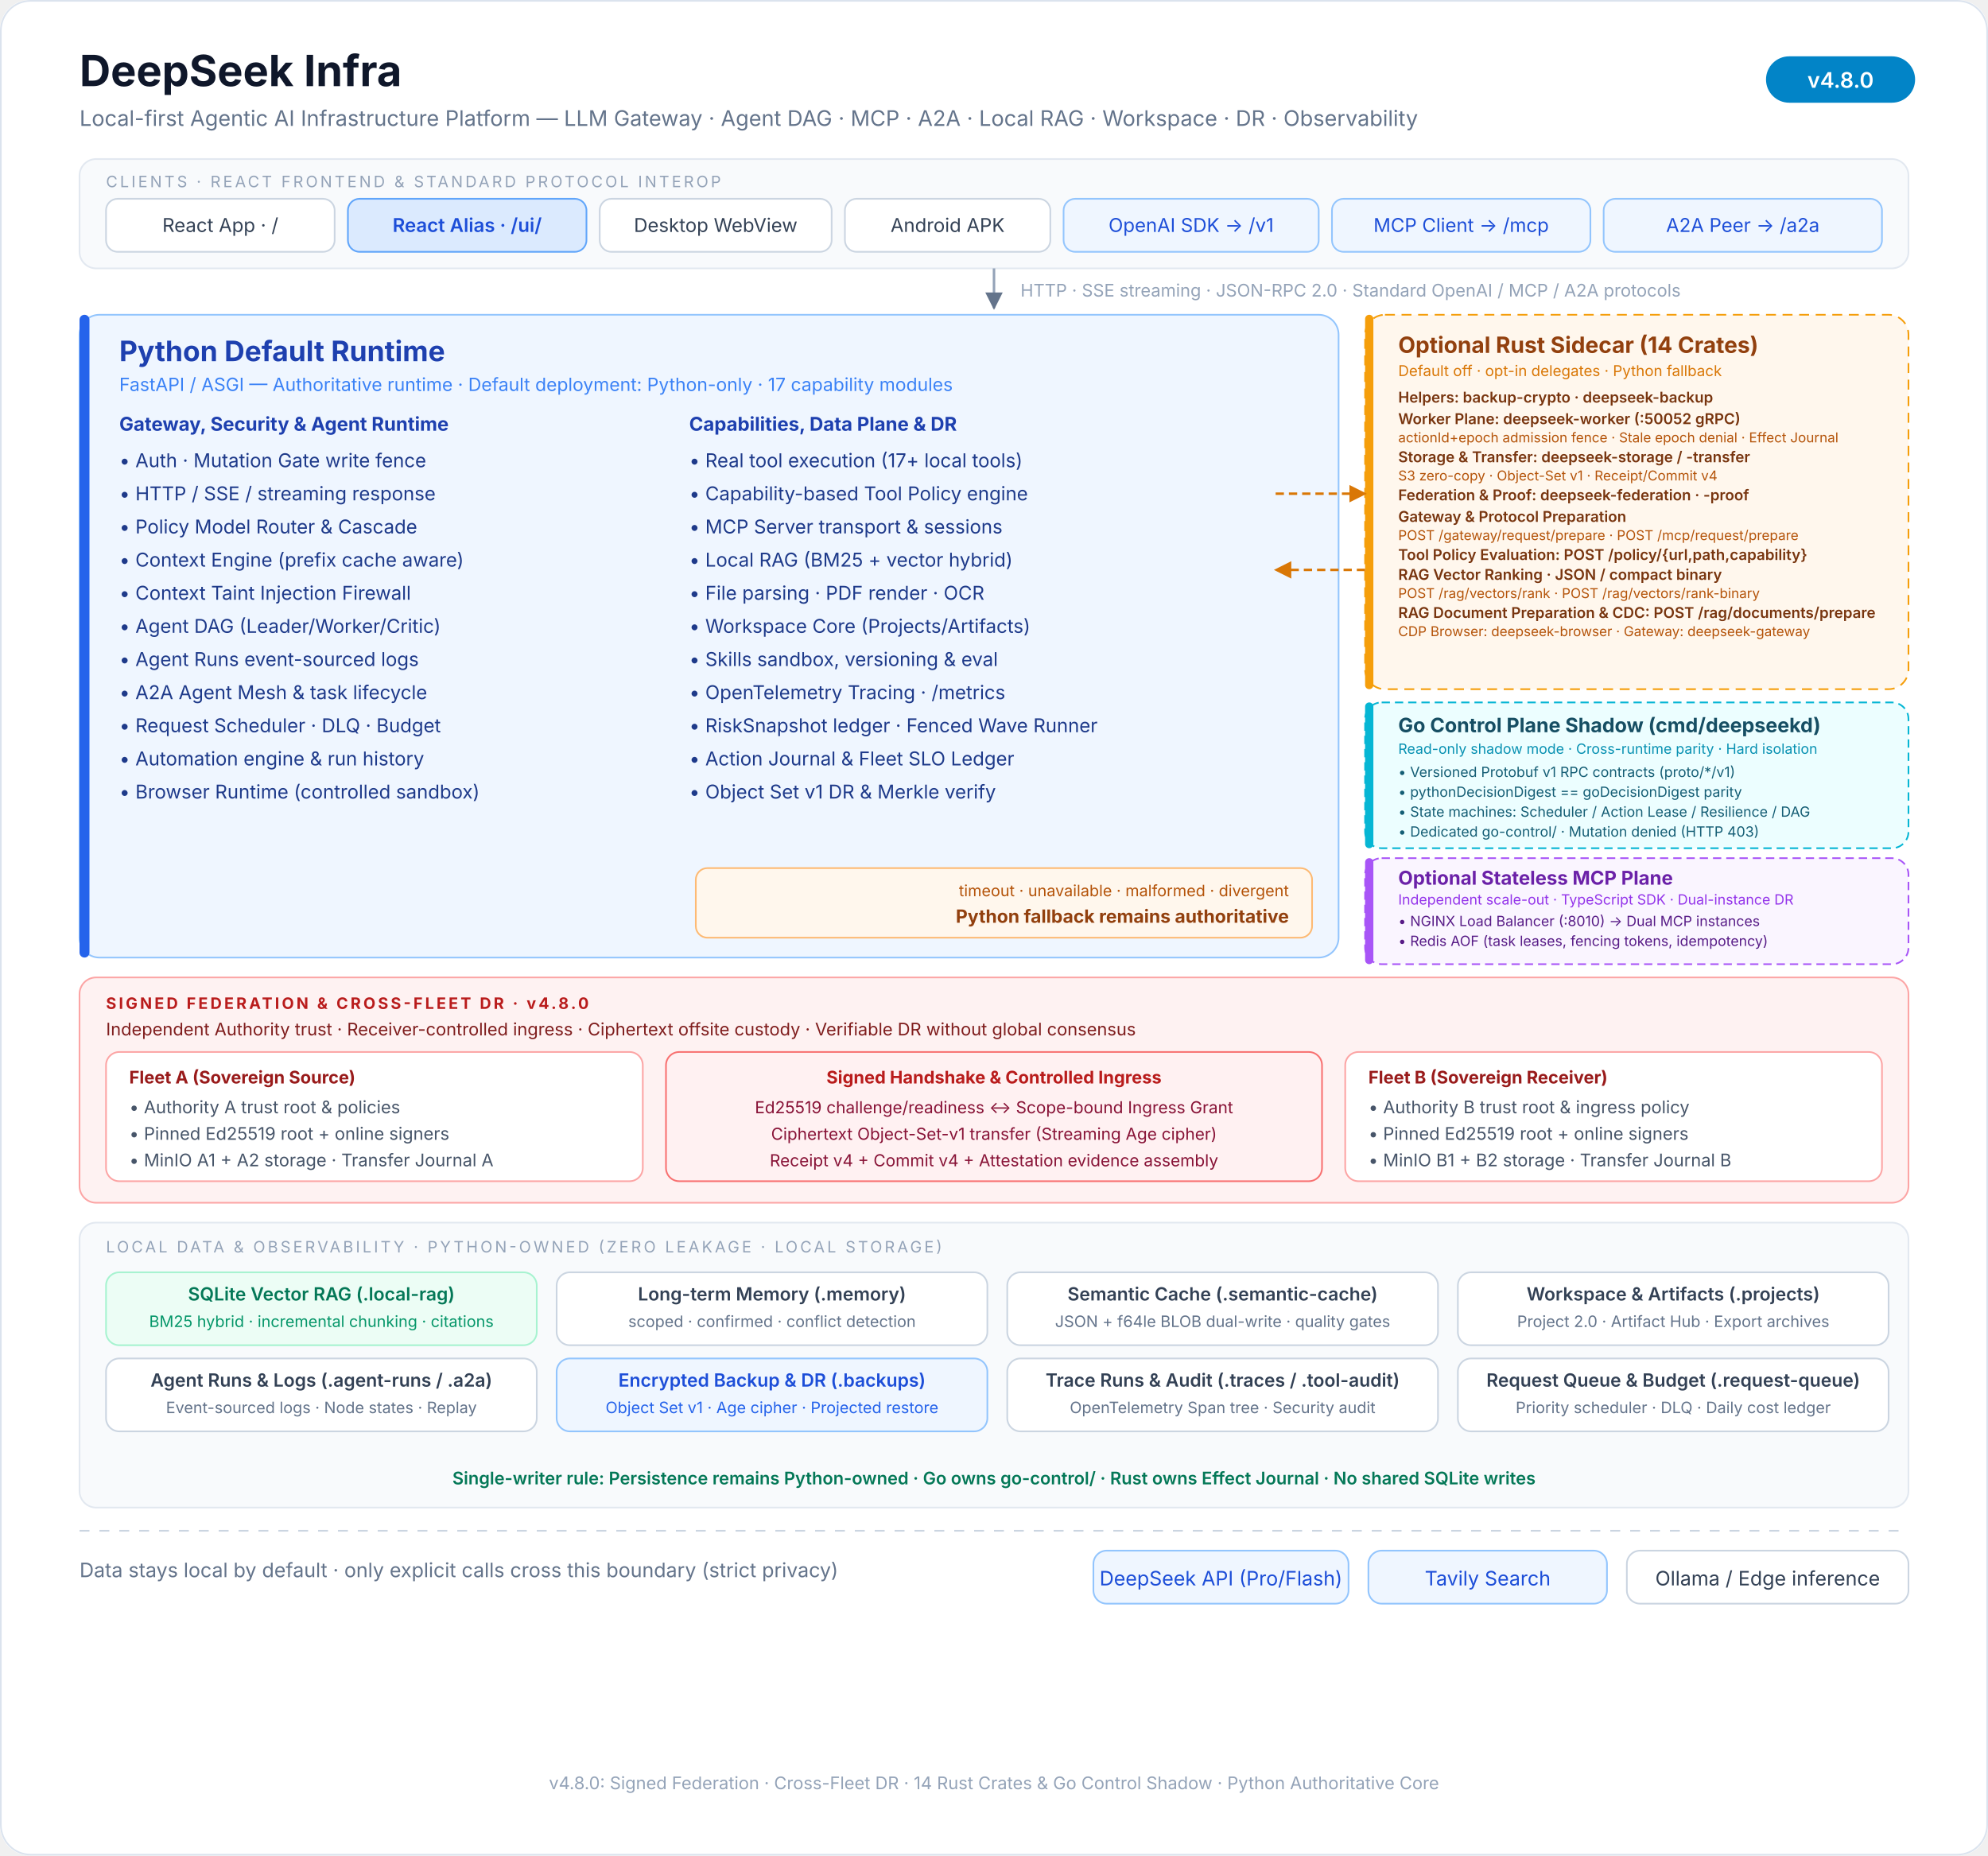
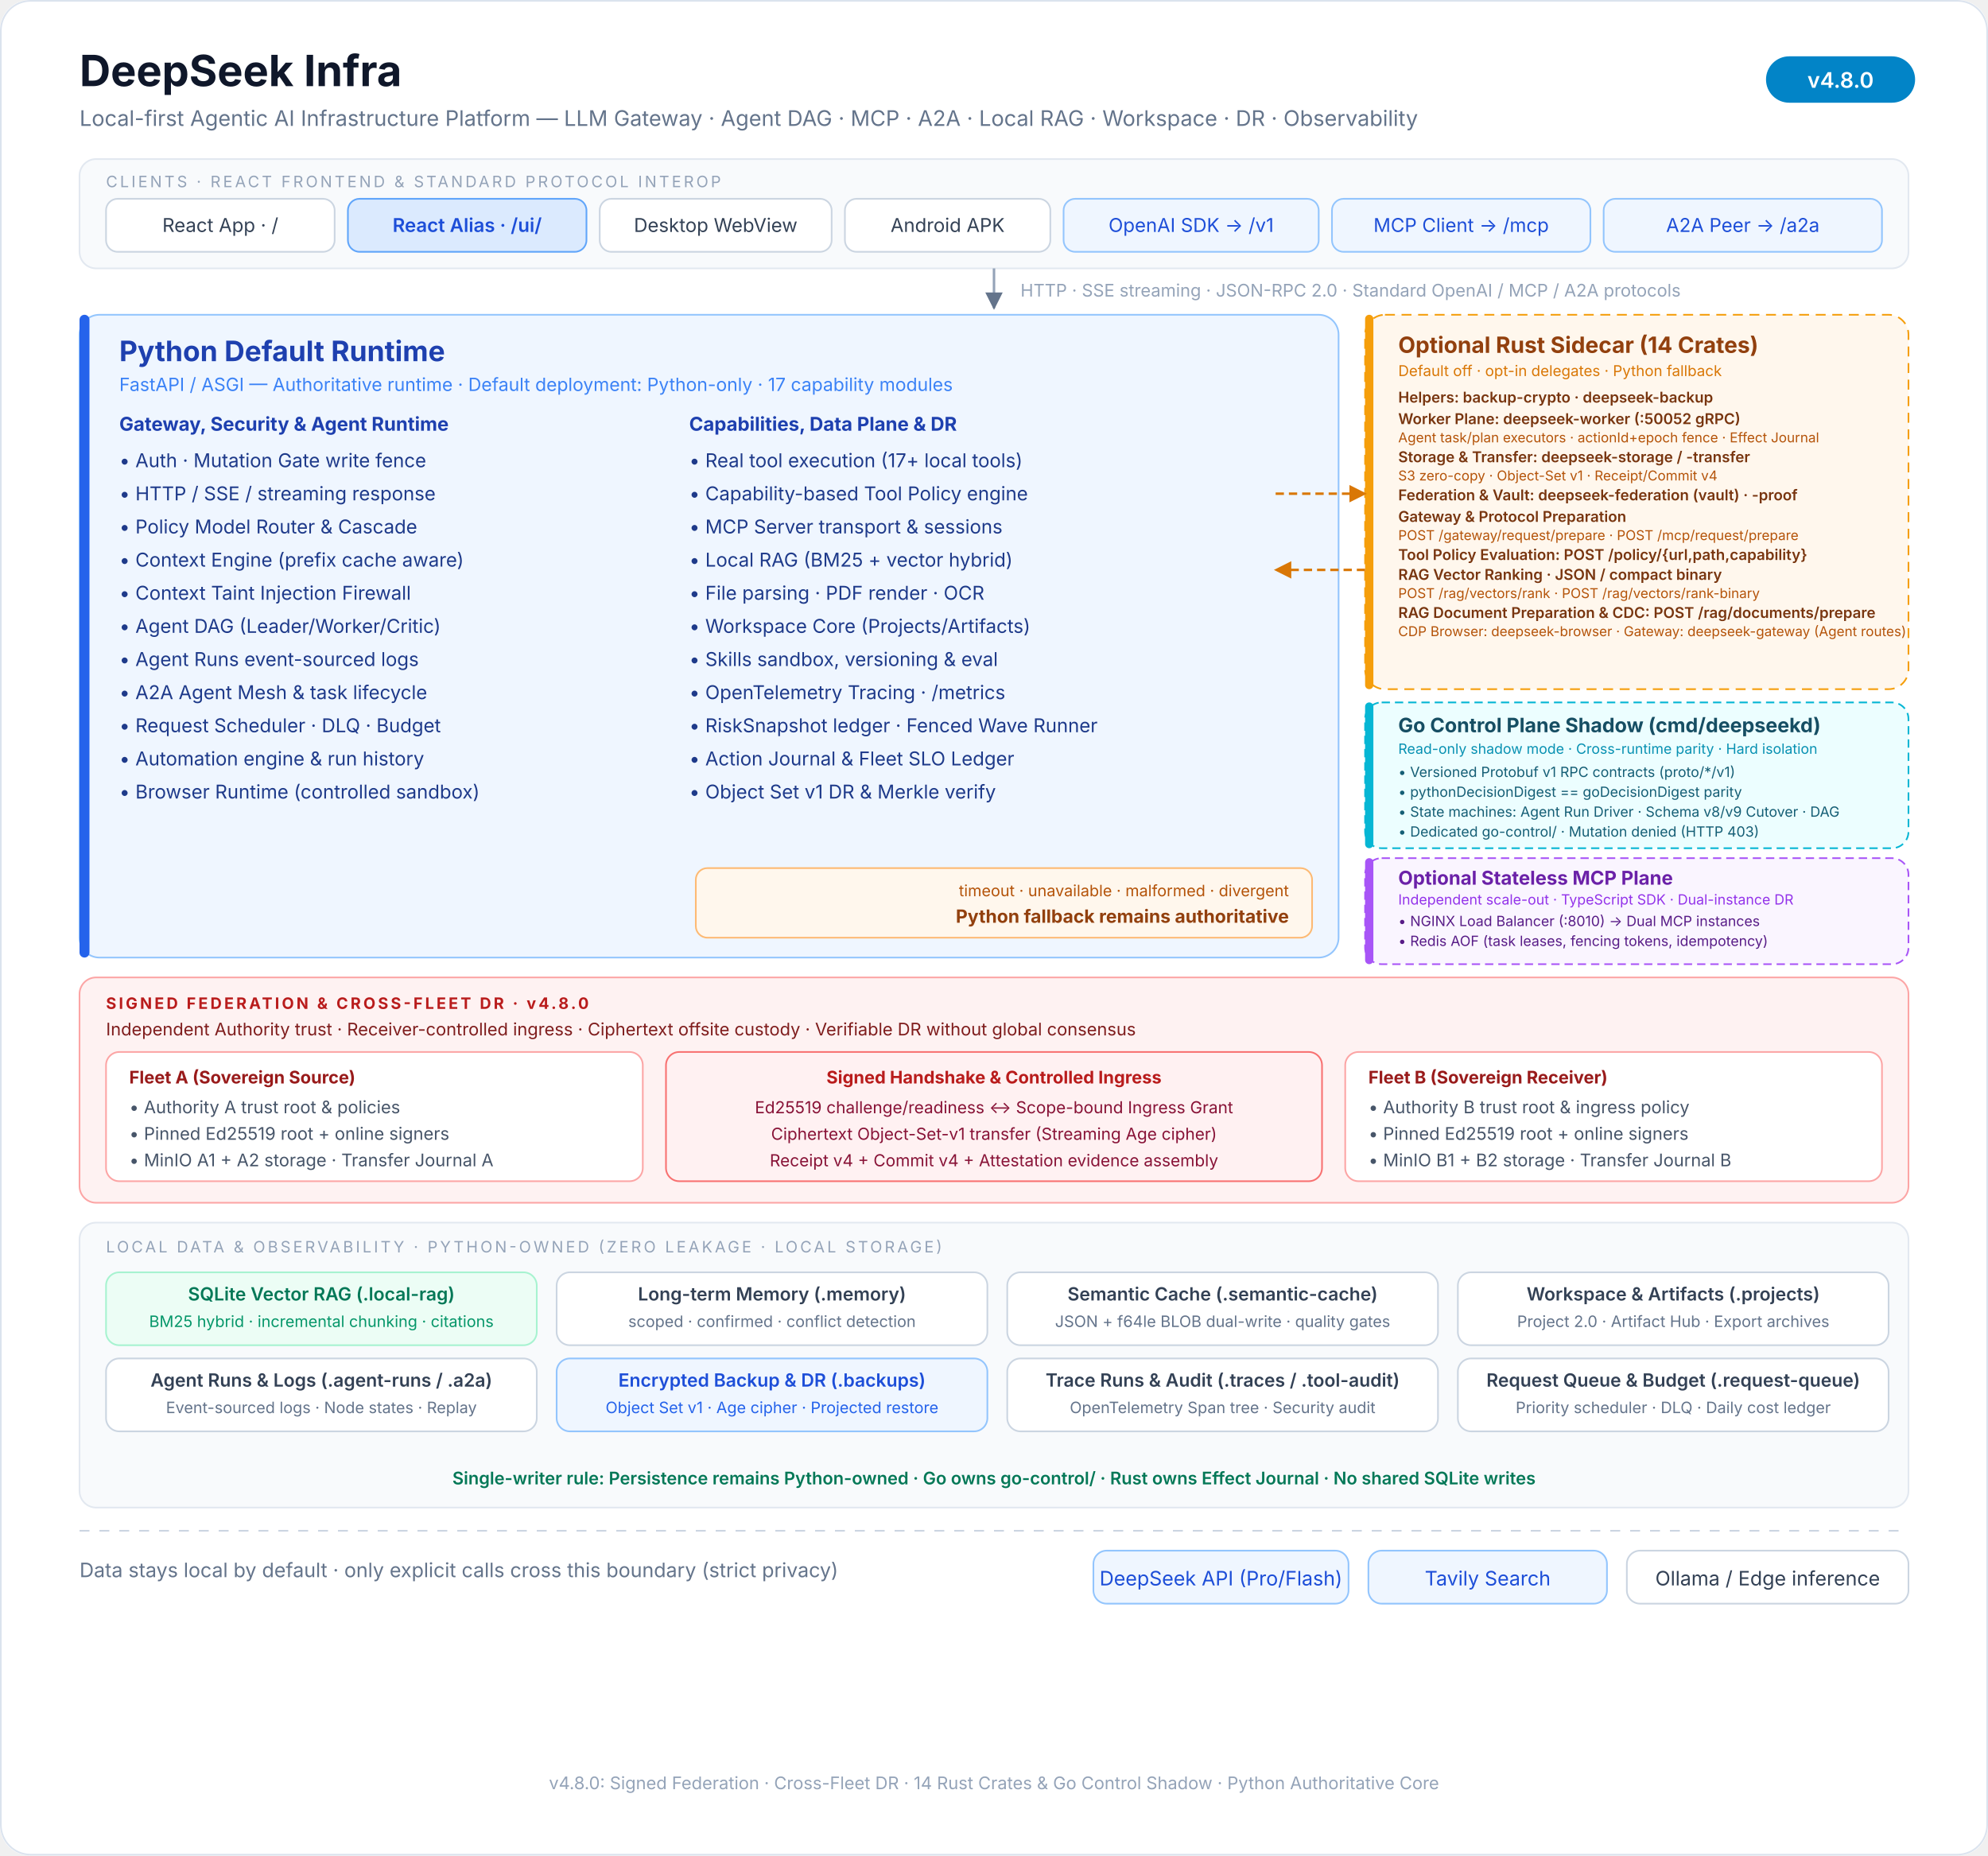
<svg xmlns="http://www.w3.org/2000/svg" viewBox="0 0 1200 1120" font-family="ui-sans-serif, system-ui, -apple-system, 'Segoe UI', 'PingFang SC', 'Microsoft YaHei', sans-serif">
  <defs>
    <marker id="arrow" viewBox="0 0 10 10" refX="9" refY="5" markerWidth="7" markerHeight="7" orient="auto-start-reverse">
      <path d="M 0 0 L 10 5 L 0 10 z" fill="#64748b" />
    </marker>
    <marker id="rust-arrow" viewBox="0 0 10 10" refX="9" refY="5" markerWidth="7" markerHeight="7" orient="auto-start-reverse">
      <path d="M 0 0 L 10 5 L 0 10 z" fill="#d97706" />
    </marker>
  </defs>
  <rect x="0" y="0" width="1200" height="1120" rx="18" fill="#ffffff" />
  <rect x="0.5" y="0.5" width="1199" height="1119" rx="18" fill="none" stroke="#dbe3ee" />
  <text x="48" y="52" font-size="26" font-weight="700" fill="#0f172a">DeepSeek Infra</text>
  <text x="48" y="76" font-size="13" fill="#64748b">Local-first Agentic AI Infrastructure Platform — LLM Gateway · Agent DAG · MCP · A2A · Local RAG · Workspace · DR · Observability</text>
  <rect x="1066" y="34" width="90" height="28" rx="14" fill="#0284c7" />
  <text x="1111" y="53" font-size="13" font-weight="600" fill="#ffffff" text-anchor="middle">v4.8.0</text>
  <rect x="48" y="96" width="1104" height="66" rx="10" fill="#f8fafc" stroke="#e2e8f0" />
  <text x="64" y="113" font-size="9.5" letter-spacing="1.5" fill="#94a3b8">CLIENTS · REACT FRONTEND &amp; STANDARD PROTOCOL INTEROP</text>
  <g font-size="11.5" fill="#334155" text-anchor="middle">
    <rect x="64" y="120" width="138" height="32" rx="7" fill="#ffffff" stroke="#cbd5e1" />
    <text x="133" y="140">React App · /</text>
    <rect x="210" y="120" width="144" height="32" rx="7" fill="#dbeafe" stroke="#60a5fa" />
    <text x="282" y="140" fill="#1d4ed8" font-weight="600">React Alias · /ui/</text>
    <rect x="362" y="120" width="140" height="32" rx="7" fill="#ffffff" stroke="#cbd5e1" />
    <text x="432" y="140">Desktop WebView</text>
    <rect x="510" y="120" width="124" height="32" rx="7" fill="#ffffff" stroke="#cbd5e1" />
    <text x="572" y="140">Android APK</text>
    <rect x="642" y="120" width="154" height="32" rx="7" fill="#eff6ff" stroke="#93c5fd" />
    <text x="719" y="140" fill="#1d4ed8">OpenAI SDK → /v1</text>
    <rect x="804" y="120" width="156" height="32" rx="7" fill="#eff6ff" stroke="#93c5fd" />
    <text x="882" y="140" fill="#1d4ed8">MCP Client → /mcp</text>
    <rect x="968" y="120" width="168" height="32" rx="7" fill="#eff6ff" stroke="#93c5fd" />
    <text x="1052" y="140" fill="#1d4ed8">A2A Peer → /a2a</text>
  </g>
  <line x1="600" y1="162" x2="600" y2="186" stroke="#94a3b8" stroke-width="1.5" marker-end="url(#arrow)" />
  <text x="616" y="179" font-size="10.5" fill="#94a3b8">HTTP · SSE streaming · JSON-RPC 2.0 · Standard OpenAI / MCP / A2A protocols</text>
  <rect x="48" y="190" width="760" height="388" rx="12" fill="#eff6ff" stroke="#93c5fd" />
  <rect x="48" y="190" width="6" height="388" rx="3" fill="#2563eb" />
  <text x="72" y="218" font-size="17" font-weight="700" fill="#1e40af">Python Default Runtime</text>
  <text x="72" y="236" font-size="11" fill="#3b82f6">FastAPI / ASGI — Authoritative runtime · Default deployment: Python-only · 17 capability modules</text>
  <g font-size="11.5" fill="#1e3a8a">
    <text x="72" y="260" font-weight="700" fill="#1e40af">Gateway, Security &amp; Agent Runtime</text>
    <text x="72" y="282">• Auth · Mutation Gate write fence</text>
    <text x="72" y="302">• HTTP / SSE / streaming response</text>
    <text x="72" y="322">• Policy Model Router &amp; Cascade</text>
    <text x="72" y="342">• Context Engine (prefix cache aware)</text>
    <text x="72" y="362">• Context Taint Injection Firewall</text>
    <text x="72" y="382">• Agent DAG (Leader/Worker/Critic)</text>
    <text x="72" y="402">• Agent Runs event-sourced logs</text>
    <text x="72" y="422">• A2A Agent Mesh &amp; task lifecycle</text>
    <text x="72" y="442">• Request Scheduler · DLQ · Budget</text>
    <text x="72" y="462">• Automation engine &amp; run history</text>
    <text x="72" y="482">• Browser Runtime (controlled sandbox)</text>
    <text x="416" y="260" font-weight="700" fill="#1e40af">Capabilities, Data Plane &amp; DR</text>
    <text x="416" y="282">• Real tool execution (17+ local tools)</text>
    <text x="416" y="302">• Capability-based Tool Policy engine</text>
    <text x="416" y="322">• MCP Server transport &amp; sessions</text>
    <text x="416" y="342">• Local RAG (BM25 + vector hybrid)</text>
    <text x="416" y="362">• File parsing · PDF render · OCR</text>
    <text x="416" y="382">• Workspace Core (Projects/Artifacts)</text>
    <text x="416" y="402">• Skills sandbox, versioning &amp; eval</text>
    <text x="416" y="422">• OpenTelemetry Tracing · /metrics</text>
    <text x="416" y="442">• RiskSnapshot ledger · Fenced Wave Runner</text>
    <text x="416" y="462">• Action Journal &amp; Fleet SLO Ledger</text>
    <text x="416" y="482">• Object Set v1 DR &amp; Merkle verify</text>
  </g>
  <rect x="420" y="524" width="372" height="42" rx="7" fill="#fff7ed" stroke="#fdba74" />
  <text x="778" y="541" font-size="9.5" fill="#b45309" text-anchor="end">timeout · unavailable · malformed · divergent</text>
  <text x="778" y="557" font-size="11" fill="#92400e" text-anchor="end" font-weight="700">Python fallback remains authoritative</text>
  <rect x="824" y="190" width="328" height="226" rx="12" fill="#fff7ed" stroke="#f59e0b" stroke-dasharray="6 4" />
  <rect x="824" y="190" width="5" height="226" rx="2.5" fill="#f59e0b" />
  <text x="844" y="213" font-size="13.5" font-weight="700" fill="#92400e">Optional Rust Sidecar (14 Crates)</text>
  <text x="844" y="227" font-size="9" fill="#d97706">Default off · opt-in delegates · Python fallback</text>
  <g font-size="9" fill="#78350f">
    <text x="844" y="243" font-weight="600">Helpers: backup-crypto · deepseek-backup</text>
    <text x="844" y="256" font-weight="600">Worker Plane: deepseek-worker (:50052 gRPC)</text>
-     <text x="844" y="267" font-size="8.2" fill="#b45309">actionId+epoch admission fence · Stale epoch denial · Effect Journal</text>
+     <text x="844" y="267" font-size="8.2" fill="#b45309">Agent task/plan executors · actionId+epoch fence · Effect Journal</text>
    <text x="844" y="279" font-weight="600">Storage &amp; Transfer: deepseek-storage / -transfer</text>
    <text x="844" y="290" font-size="8.2" fill="#b45309">S3 zero-copy · Object-Set v1 · Receipt/Commit v4</text>
-     <text x="844" y="302" font-weight="600">Federation &amp; Proof: deepseek-federation · -proof</text>
+     <text x="844" y="302" font-weight="600">Federation &amp; Vault: deepseek-federation (vault) · -proof</text>
    <text x="844" y="315" font-weight="600">Gateway &amp; Protocol Preparation</text>
    <text x="844" y="326" font-size="8.2" fill="#b45309">POST /gateway/request/prepare · POST /mcp/request/prepare</text>
    <text x="844" y="338" font-weight="600">Tool Policy Evaluation: POST /policy/{url,path,capability}</text>
    <text x="844" y="350" font-weight="600">RAG Vector Ranking · JSON / compact binary</text>
    <text x="844" y="361" font-size="8.2" fill="#b45309">POST /rag/vectors/rank · POST /rag/vectors/rank-binary</text>
    <text x="844" y="373" font-weight="600">RAG Document Preparation &amp; CDC: POST /rag/documents/prepare</text>
-     <text x="844" y="384" font-size="8.2" fill="#b45309">CDP Browser: deepseek-browser · Gateway: deepseek-gateway</text>
+     <text x="844" y="384" font-size="8.2" fill="#b45309">CDP Browser: deepseek-browser · Gateway: deepseek-gateway (Agent routes)</text>
  </g>
  <rect x="824" y="424" width="328" height="88" rx="10" fill="#ecfeff" stroke="#06b6d4" stroke-dasharray="5 3" />
  <rect x="824" y="424" width="5" height="88" rx="2.5" fill="#06b6d4" />
  <text x="844" y="442" font-size="12" font-weight="700" fill="#164e63">Go Control Plane Shadow (cmd/deepseekd)</text>
  <text x="844" y="455" font-size="8.5" fill="#0891b2">Read-only shadow mode · Cross-runtime parity · Hard isolation</text>
  <g font-size="8.5" fill="#155e75">
    <text x="844" y="469">• Versioned Protobuf v1 RPC contracts (proto/*/v1)</text>
    <text x="844" y="481">• pythonDecisionDigest == goDecisionDigest parity</text>
-     <text x="844" y="493">• State machines: Scheduler / Action Lease / Resilience / DAG</text>
+     <text x="844" y="493">• State machines: Agent Run Driver · Schema v8/v9 Cutover · DAG</text>
    <text x="844" y="505">• Dedicated go-control/ · Mutation denied (HTTP 403)</text>
  </g>
  <rect x="824" y="518" width="328" height="64" rx="10" fill="#faf5ff" stroke="#a855f7" stroke-dasharray="5 3" />
  <rect x="824" y="518" width="5" height="64" rx="2.5" fill="#a855f7" />
  <text x="844" y="534" font-size="11.5" font-weight="700" fill="#6b21a8">Optional Stateless MCP Plane</text>
  <text x="844" y="546" font-size="8.5" fill="#9333ea">Independent scale-out · TypeScript SDK · Dual-instance DR</text>
  <g font-size="8.5" fill="#581c87">
    <text x="844" y="559">• NGINX Load Balancer (:8010) → Dual MCP instances</text>
    <text x="844" y="571">• Redis AOF (task leases, fencing tokens, idempotency)</text>
  </g>
  <line x1="770" y1="298" x2="824" y2="298" stroke="#d97706" stroke-width="1.5" stroke-dasharray="5 3" marker-end="url(#rust-arrow)" />
  <line x1="824" y1="344" x2="770" y2="344" stroke="#d97706" stroke-width="1.5" stroke-dasharray="5 3" marker-end="url(#rust-arrow)" />
  <rect x="48" y="590" width="1104" height="136" rx="10" fill="#fef2f2" stroke="#fca5a5" />
  <text x="64" y="609" font-size="9.5" letter-spacing="1.5" fill="#b91c1c" font-weight="700">SIGNED FEDERATION &amp; CROSS-FLEET DR · v4.8.0</text>
  <text x="64" y="625" font-size="10.5" fill="#7f1d1d">Independent Authority trust · Receiver-controlled ingress · Ciphertext offsite custody · Verifiable DR without global consensus</text>
  <g font-size="10.5" fill="#334155">
    <rect x="64" y="635" width="324" height="78" rx="8" fill="#ffffff" stroke="#fca5a5" />
    <text x="78" y="654" font-weight="700" fill="#991b1b">Fleet A (Sovereign Source)</text>
    <text x="78" y="672" fill="#475569">• Authority A trust root &amp; policies</text>
    <text x="78" y="688" fill="#475569">• Pinned Ed25519 root + online signers</text>
    <text x="78" y="704" fill="#475569">• MinIO A1 + A2 storage · Transfer Journal A</text>
    <rect x="402" y="635" width="396" height="78" rx="8" fill="#fff1f2" stroke="#f87171" />
    <text x="600" y="654" font-weight="700" fill="#b91c1c" text-anchor="middle">Signed Handshake &amp; Controlled Ingress</text>
    <text x="600" y="672" font-size="10" fill="#881337" text-anchor="middle">Ed25519 challenge/readiness ↔ Scope-bound Ingress Grant</text>
    <text x="600" y="688" font-size="10" fill="#881337" text-anchor="middle">Ciphertext Object-Set-v1 transfer (Streaming Age cipher)</text>
    <text x="600" y="704" font-size="10" fill="#881337" text-anchor="middle">Receipt v4 + Commit v4 + Attestation evidence assembly</text>
    <rect x="812" y="635" width="324" height="78" rx="8" fill="#ffffff" stroke="#fca5a5" />
    <text x="826" y="654" font-weight="700" fill="#991b1b">Fleet B (Sovereign Receiver)</text>
    <text x="826" y="672" fill="#475569">• Authority B trust root &amp; ingress policy</text>
    <text x="826" y="688" fill="#475569">• Pinned Ed25519 root + online signers</text>
    <text x="826" y="704" fill="#475569">• MinIO B1 + B2 storage · Transfer Journal B</text>
  </g>
  <rect x="48" y="738" width="1104" height="172" rx="10" fill="#f8fafc" stroke="#e2e8f0" />
  <text x="64" y="756" font-size="9.5" letter-spacing="1.5" fill="#94a3b8">LOCAL DATA &amp; OBSERVABILITY · PYTHON-OWNED (ZERO LEAKAGE · LOCAL STORAGE)</text>
  <g font-size="11" fill="#334155" text-anchor="middle">
    <rect x="64" y="768" width="260" height="44" rx="8" fill="#ecfdf5" stroke="#a7f3d0" />
    <text x="194" y="785" fill="#047857" font-weight="600">SQLite Vector RAG (.local-rag)</text>
    <text x="194" y="801" font-size="9.5" fill="#059669">BM25 hybrid · incremental chunking · citations</text>
    <rect x="336" y="768" width="260" height="44" rx="8" fill="#ffffff" stroke="#cbd5e1" />
    <text x="466" y="785" font-weight="600">Long-term Memory (.memory)</text>
    <text x="466" y="801" font-size="9.5" fill="#64748b">scoped · confirmed · conflict detection</text>
    <rect x="608" y="768" width="260" height="44" rx="8" fill="#ffffff" stroke="#cbd5e1" />
    <text x="738" y="785" font-weight="600">Semantic Cache (.semantic-cache)</text>
    <text x="738" y="801" font-size="9.5" fill="#64748b">JSON + f64le BLOB dual-write · quality gates</text>
    <rect x="880" y="768" width="260" height="44" rx="8" fill="#ffffff" stroke="#cbd5e1" />
    <text x="1010" y="785" font-weight="600">Workspace &amp; Artifacts (.projects)</text>
    <text x="1010" y="801" font-size="9.5" fill="#64748b">Project 2.0 · Artifact Hub · Export archives</text>
    <rect x="64" y="820" width="260" height="44" rx="8" fill="#ffffff" stroke="#cbd5e1" />
    <text x="194" y="837" font-weight="600">Agent Runs &amp; Logs (.agent-runs / .a2a)</text>
    <text x="194" y="853" font-size="9.5" fill="#64748b">Event-sourced logs · Node states · Replay</text>
    <rect x="336" y="820" width="260" height="44" rx="8" fill="#eff6ff" stroke="#93c5fd" />
    <text x="466" y="837" fill="#1d4ed8" font-weight="600">Encrypted Backup &amp; DR (.backups)</text>
    <text x="466" y="853" font-size="9.5" fill="#2563eb">Object Set v1 · Age cipher · Projected restore</text>
    <rect x="608" y="820" width="260" height="44" rx="8" fill="#ffffff" stroke="#cbd5e1" />
    <text x="738" y="837" font-weight="600">Trace Runs &amp; Audit (.traces / .tool-audit)</text>
    <text x="738" y="853" font-size="9.5" fill="#64748b">OpenTelemetry Span tree · Security audit</text>
    <rect x="880" y="820" width="260" height="44" rx="8" fill="#ffffff" stroke="#cbd5e1" />
    <text x="1010" y="837" font-weight="600">Request Queue &amp; Budget (.request-queue)</text>
    <text x="1010" y="853" font-size="9.5" fill="#64748b">Priority scheduler · DLQ · Daily cost ledger</text>
  </g>
  <text x="600" y="896" font-size="10.5" fill="#047857" text-anchor="middle" font-weight="600">Single-writer rule: Persistence remains Python-owned · Go owns go-control/ · Rust owns Effect Journal · No shared SQLite writes</text>
  <line x1="48" y1="924" x2="1152" y2="924" stroke="#cbd5e1" stroke-dasharray="6 6" />
  <text x="48" y="952" font-size="12" fill="#64748b">Data stays local by default · only explicit calls cross this boundary (strict privacy)</text>
  <g font-size="12" text-anchor="middle">
    <rect x="660" y="936" width="154" height="32" rx="8" fill="#eff6ff" stroke="#93c5fd" />
    <text x="737" y="957" fill="#1d4ed8">DeepSeek API (Pro/Flash)</text>
    <rect x="826" y="936" width="144" height="32" rx="8" fill="#eff6ff" stroke="#93c5fd" />
    <text x="898" y="957" fill="#1d4ed8">Tavily Search</text>
    <rect x="982" y="936" width="170" height="32" rx="8" fill="#ffffff" stroke="#cbd5e1" />
    <text x="1067" y="957" fill="#334155">Ollama / Edge inference</text>
  </g>
  <text x="600" y="1080" font-size="10.5" fill="#94a3b8" text-anchor="middle">v4.8.0: Signed Federation · Cross-Fleet DR · 14 Rust Crates &amp; Go Control Shadow · Python Authoritative Core</text>
</svg>
